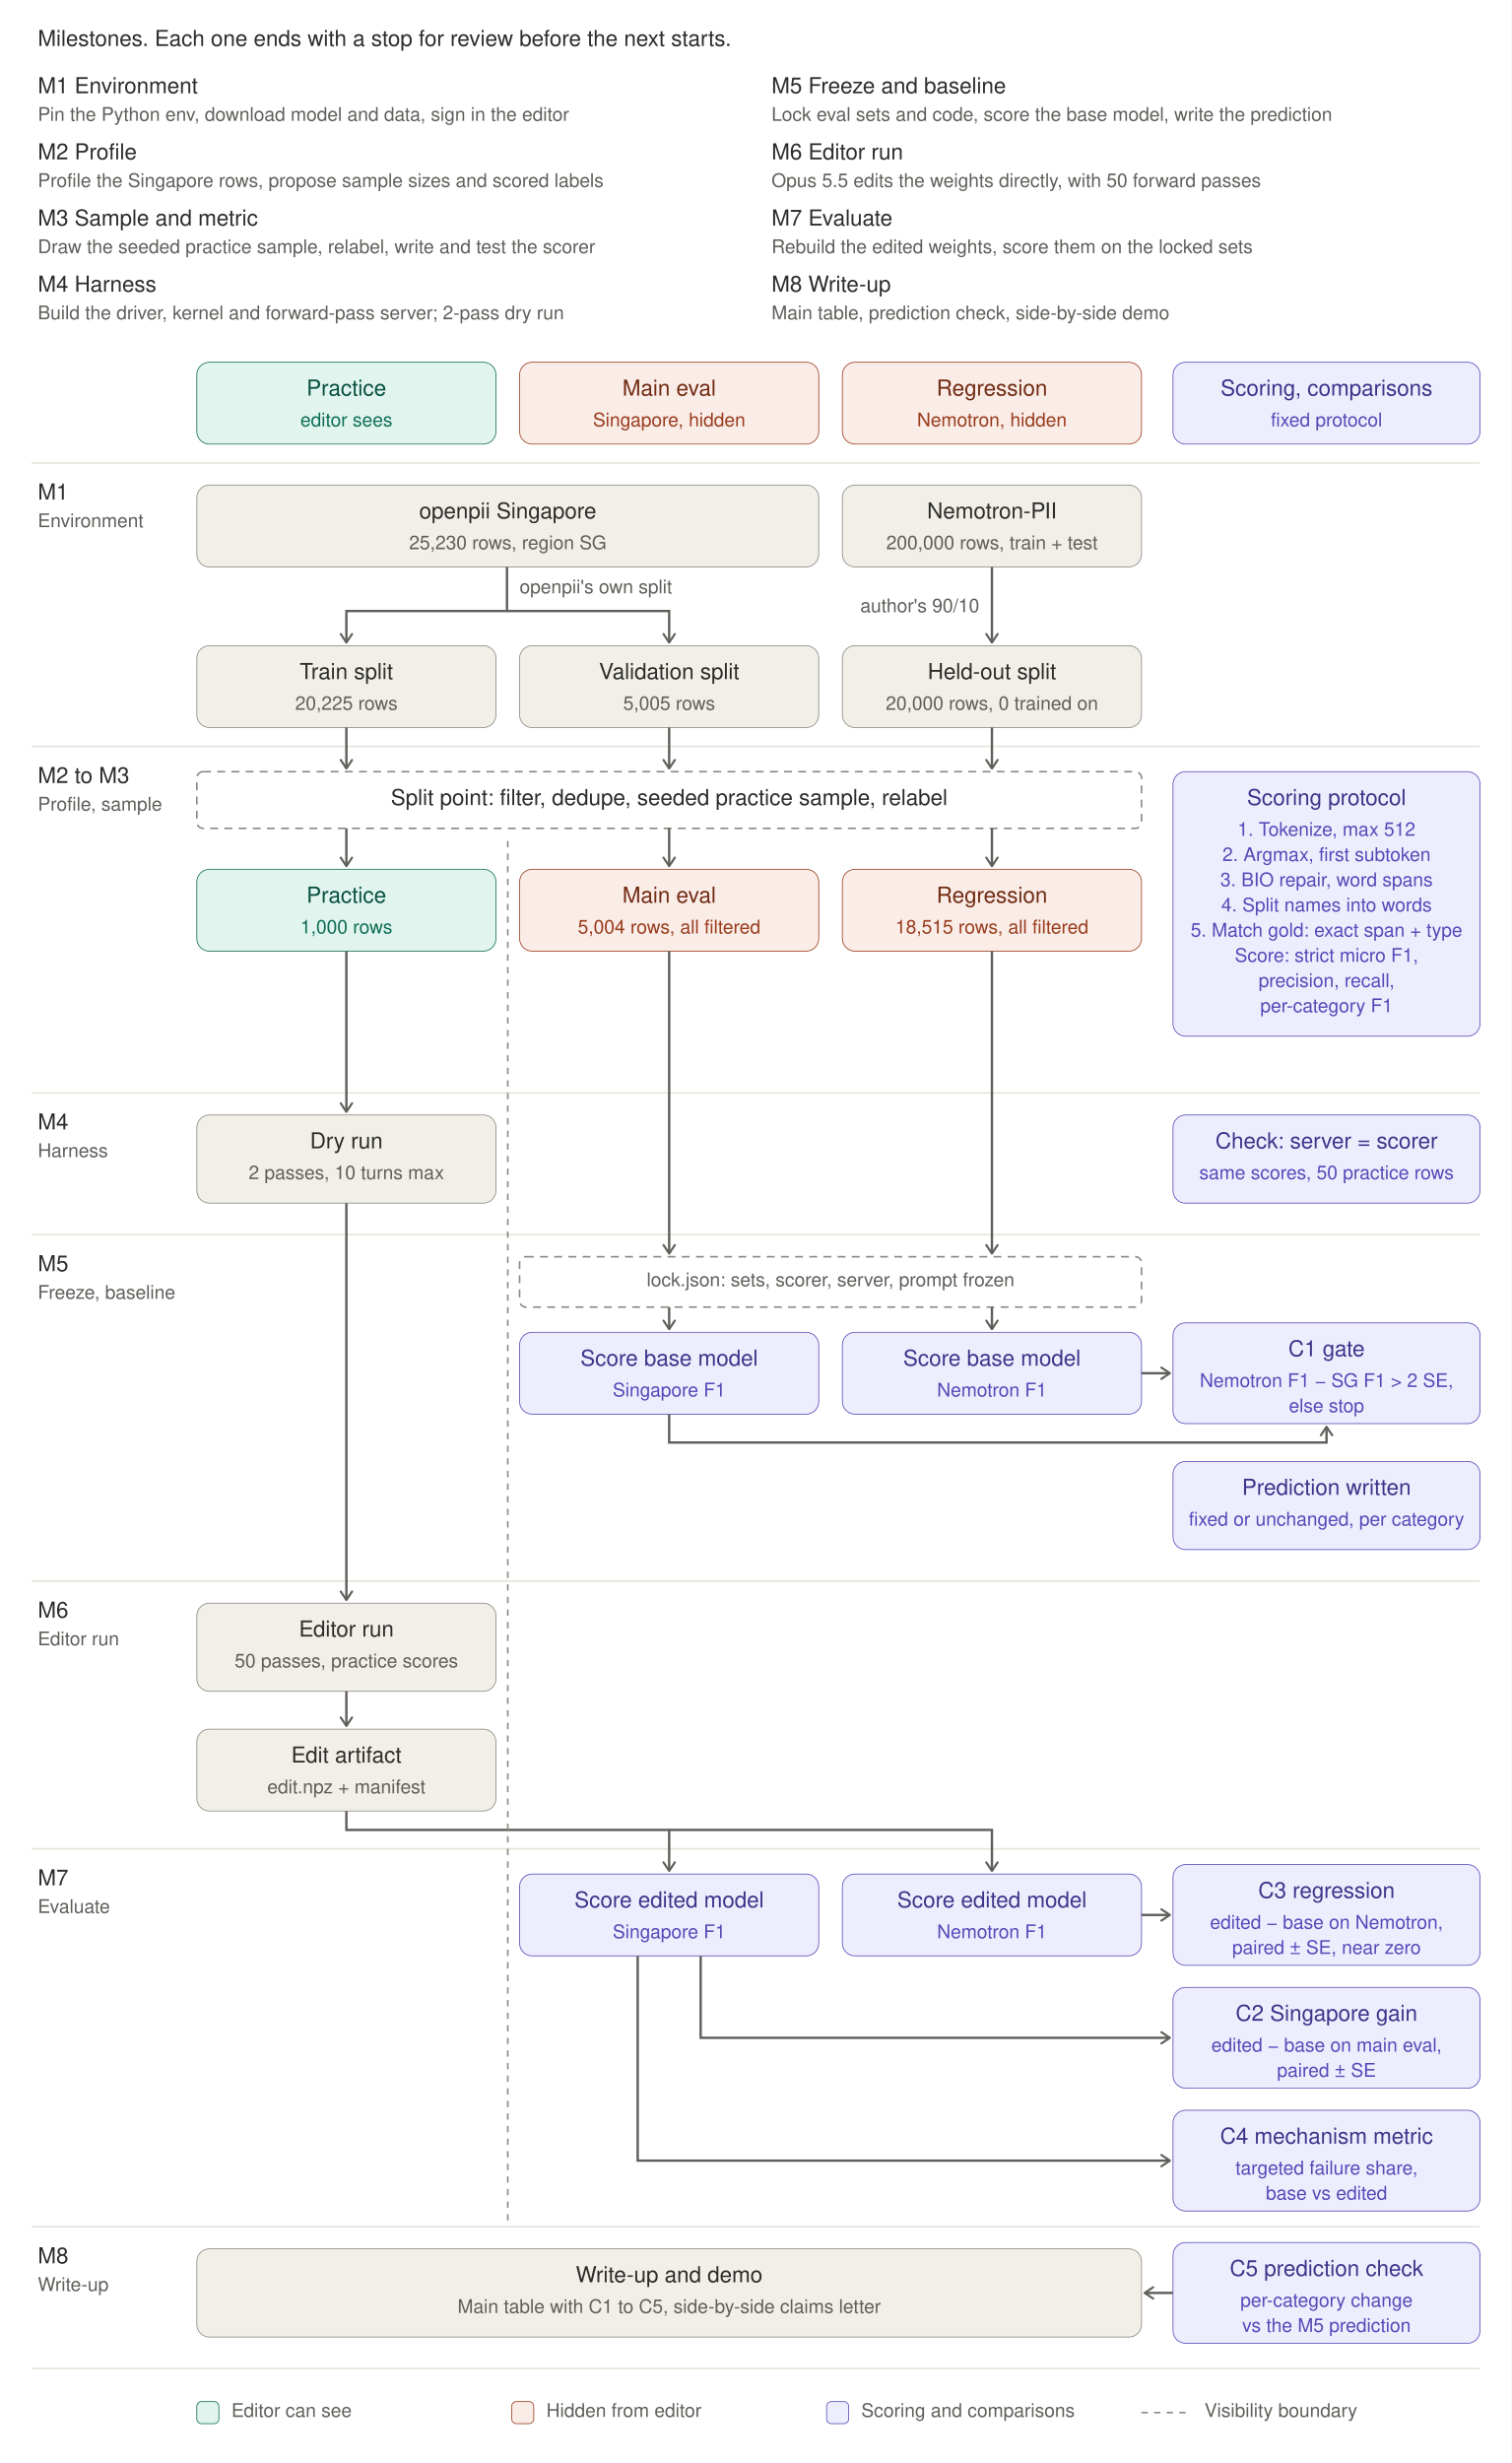
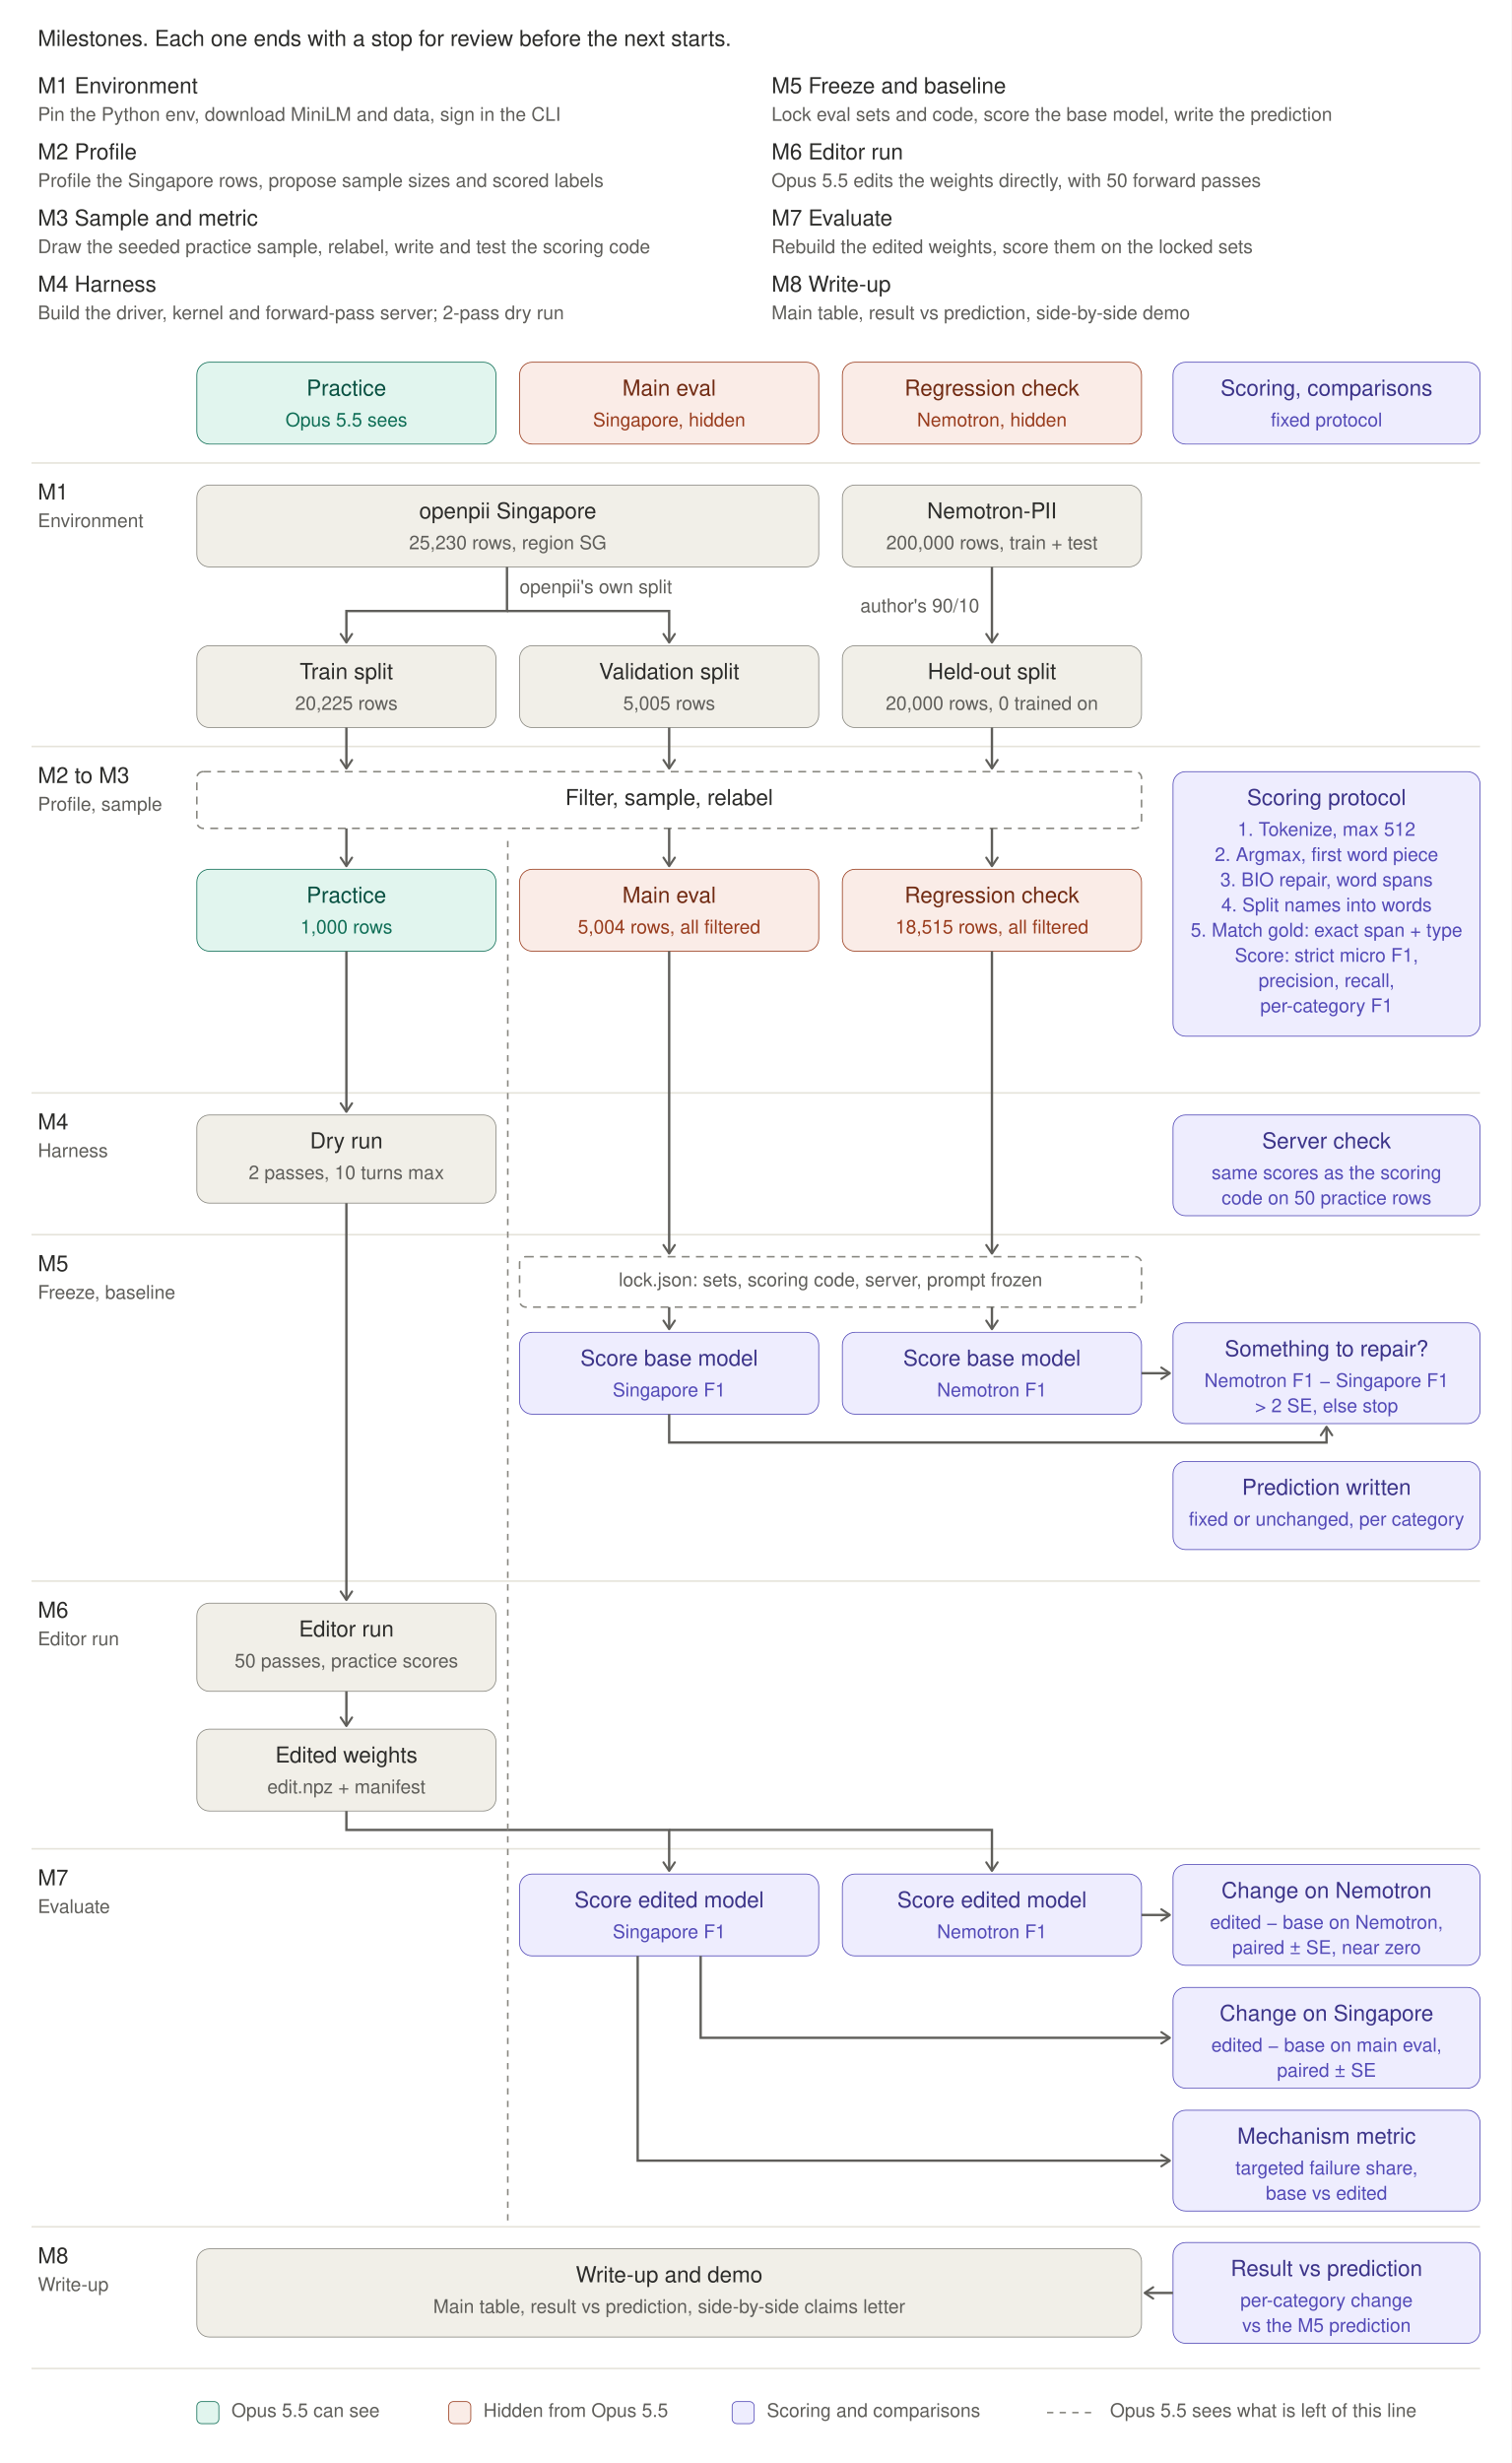
<svg xmlns="http://www.w3.org/2000/svg" width="960" height="1564" viewBox="0 0 960 1564" role="img">
  <style>
text { font-family: -apple-system, "Segoe UI", Helvetica, Arial, sans-serif; }
.th { font-size: 14px; font-weight: 500; fill: #2C2C2A; }
.ts { font-size: 12px; font-weight: 400; fill: #5F5E5A; }
.box { fill: #F1EFE8; stroke: #888780; }
.arr { stroke: #5F5E5A; stroke-width: 1.5; fill: none; }
.c-teal rect, rect.c-teal { fill: #E1F5EE; stroke: #0F6E56; }
.c-teal .th { fill: #085041; } .c-teal .ts { fill: #0F6E56; }
.c-coral rect, rect.c-coral { fill: #FAECE7; stroke: #993C1D; }
.c-coral .th { fill: #712B13; } .c-coral .ts { fill: #993C1D; }
.c-purple rect, rect.c-purple { fill: #EEEDFE; stroke: #534AB7; }
.c-purple .th { fill: #3C3489; } .c-purple .ts { fill: #534AB7; }
</style>
  <defs>
    <marker id="arrow" viewBox="0 0 10 10" refX="8" refY="5" markerWidth="6" markerHeight="6" orient="auto-start-reverse">
      <path d="M2 1L8 5L2 9" fill="none" stroke="#5F5E5A" stroke-width="1.5" stroke-linecap="round" stroke-linejoin="round" />
    </marker>
  </defs>
  <rect x="0" y="0" width="960" height="1564" fill="#FFFFFF" />
  <text class="th" x="24" y="26" text-anchor="start" dominant-baseline="central">Milestones. Each one ends with a stop for review before the next starts.</text>
  <text class="th" x="24" y="56" text-anchor="start" dominant-baseline="central">M1 Environment</text>
-   <text class="ts" x="24" y="74" text-anchor="start" dominant-baseline="central">Pin the Python env, download model and data, sign in the editor</text>
+   <text class="ts" x="24" y="74" text-anchor="start" dominant-baseline="central">Pin the Python env, download MiniLM and data, sign in the CLI</text>
  <text class="th" x="24" y="98" text-anchor="start" dominant-baseline="central">M2 Profile</text>
  <text class="ts" x="24" y="116" text-anchor="start" dominant-baseline="central">Profile the Singapore rows, propose sample sizes and scored labels</text>
  <text class="th" x="24" y="140" text-anchor="start" dominant-baseline="central">M3 Sample and metric</text>
-   <text class="ts" x="24" y="158" text-anchor="start" dominant-baseline="central">Draw the seeded practice sample, relabel, write and test the scorer</text>
+   <text class="ts" x="24" y="158" text-anchor="start" dominant-baseline="central">Draw the seeded practice sample, relabel, write and test the scoring code</text>
  <text class="th" x="24" y="182" text-anchor="start" dominant-baseline="central">M4 Harness</text>
  <text class="ts" x="24" y="200" text-anchor="start" dominant-baseline="central">Build the driver, kernel and forward-pass server; 2-pass dry run</text>
  <text class="th" x="490" y="56" text-anchor="start" dominant-baseline="central">M5 Freeze and baseline</text>
  <text class="ts" x="490" y="74" text-anchor="start" dominant-baseline="central">Lock eval sets and code, score the base model, write the prediction</text>
  <text class="th" x="490" y="98" text-anchor="start" dominant-baseline="central">M6 Editor run</text>
  <text class="ts" x="490" y="116" text-anchor="start" dominant-baseline="central">Opus 5.5 edits the weights directly, with 50 forward passes</text>
  <text class="th" x="490" y="140" text-anchor="start" dominant-baseline="central">M7 Evaluate</text>
  <text class="ts" x="490" y="158" text-anchor="start" dominant-baseline="central">Rebuild the edited weights, score them on the locked sets</text>
  <text class="th" x="490" y="182" text-anchor="start" dominant-baseline="central">M8 Write-up</text>
-   <text class="ts" x="490" y="200" text-anchor="start" dominant-baseline="central">Main table, prediction check, side-by-side demo</text>
+   <text class="ts" x="490" y="200" text-anchor="start" dominant-baseline="central">Main table, result vs prediction, side-by-side demo</text>
  <g transform="translate(0,214)">
    <g class="c-teal">
      <rect x="125" y="16" width="190" height="52" rx="8" stroke-width="0.5" />
      <text class="th" x="220" y="34" text-anchor="middle" dominant-baseline="central">Practice</text>
-       <text class="ts" x="220" y="54" text-anchor="middle" dominant-baseline="central">editor sees</text>
+       <text class="ts" x="220" y="54" text-anchor="middle" dominant-baseline="central">Opus 5.5 sees</text>
    </g>
    <g class="c-coral">
      <rect x="330" y="16" width="190" height="52" rx="8" stroke-width="0.5" />
      <text class="th" x="425" y="34" text-anchor="middle" dominant-baseline="central">Main eval</text>
      <text class="ts" x="425" y="54" text-anchor="middle" dominant-baseline="central">Singapore, hidden</text>
    </g>
    <g class="c-coral">
      <rect x="535" y="16" width="190" height="52" rx="8" stroke-width="0.5" />
-       <text class="th" x="630" y="34" text-anchor="middle" dominant-baseline="central">Regression</text>
+       <text class="th" x="630" y="34" text-anchor="middle" dominant-baseline="central">Regression check</text>
      <text class="ts" x="630" y="54" text-anchor="middle" dominant-baseline="central">Nemotron, hidden</text>
    </g>
    <g class="c-purple">
      <rect x="745" y="16" width="195" height="52" rx="8" stroke-width="0.5" />
      <text class="th" x="842.5" y="34" text-anchor="middle" dominant-baseline="central">Scoring, comparisons</text>
      <text class="ts" x="842.5" y="54" text-anchor="middle" dominant-baseline="central">fixed protocol</text>
    </g>
    <line x1="20" y1="80" x2="940" y2="80" stroke="#E5E3DA" stroke-width="1" />
    <text class="th" x="24" y="100" text-anchor="start" dominant-baseline="central">M1</text>
    <text class="ts" x="24" y="118" text-anchor="start" dominant-baseline="central">Environment</text>
    <line x1="20" y1="260" x2="940" y2="260" stroke="#E5E3DA" stroke-width="1" />
    <text class="th" x="24" y="280" text-anchor="start" dominant-baseline="central">M2 to M3</text>
    <text class="ts" x="24" y="298" text-anchor="start" dominant-baseline="central">Profile, sample</text>
    <line x1="20" y1="480" x2="940" y2="480" stroke="#E5E3DA" stroke-width="1" />
    <text class="th" x="24" y="500" text-anchor="start" dominant-baseline="central">M4</text>
    <text class="ts" x="24" y="518" text-anchor="start" dominant-baseline="central">Harness</text>
    <line x1="20" y1="570" x2="940" y2="570" stroke="#E5E3DA" stroke-width="1" />
    <text class="th" x="24" y="590" text-anchor="start" dominant-baseline="central">M5</text>
    <text class="ts" x="24" y="608" text-anchor="start" dominant-baseline="central">Freeze, baseline</text>
    <line x1="20" y1="790" x2="940" y2="790" stroke="#E5E3DA" stroke-width="1" />
    <text class="th" x="24" y="810" text-anchor="start" dominant-baseline="central">M6</text>
    <text class="ts" x="24" y="828" text-anchor="start" dominant-baseline="central">Editor run</text>
    <line x1="20" y1="960" x2="940" y2="960" stroke="#E5E3DA" stroke-width="1" />
    <text class="th" x="24" y="980" text-anchor="start" dominant-baseline="central">M7</text>
    <text class="ts" x="24" y="998" text-anchor="start" dominant-baseline="central">Evaluate</text>
    <line x1="20" y1="1200" x2="940" y2="1200" stroke="#E5E3DA" stroke-width="1" />
    <text class="th" x="24" y="1220" text-anchor="start" dominant-baseline="central">M8</text>
    <text class="ts" x="24" y="1238" text-anchor="start" dominant-baseline="central">Write-up</text>
    <line x1="20" y1="1290" x2="940" y2="1290" stroke="#E5E3DA" stroke-width="1" />
    <g>
      <rect class="box" x="125" y="94" width="395" height="52" rx="8" stroke-width="0.5" />
      <text class="th" x="322.5" y="112" text-anchor="middle" dominant-baseline="central">openpii Singapore</text>
      <text class="ts" x="322.5" y="132" text-anchor="middle" dominant-baseline="central">25,230 rows, region SG</text>
    </g>
    <g>
      <rect class="box" x="535" y="94" width="190" height="52" rx="8" stroke-width="0.5" />
      <text class="th" x="630" y="112" text-anchor="middle" dominant-baseline="central">Nemotron-PII</text>
      <text class="ts" x="630" y="132" text-anchor="middle" dominant-baseline="central">200,000 rows, train + test</text>
    </g>
    <path d="M322 146 L322 174 L220 174 L220 194" class="arr" marker-end="url(#arrow)" />
    <path d="M322 174 L425 174 L425 194" class="arr" marker-end="url(#arrow)" />
    <text class="ts" x="330" y="160" text-anchor="start" dominant-baseline="central">openpii's own split</text>
    <path d="M630 146 L630 194" class="arr" marker-end="url(#arrow)" />
    <text class="ts" x="622" y="172" text-anchor="end" dominant-baseline="central">author's 90/10</text>
    <g>
      <rect class="box" x="125" y="196" width="190" height="52" rx="8" stroke-width="0.5" />
      <text class="th" x="220" y="214" text-anchor="middle" dominant-baseline="central">Train split</text>
      <text class="ts" x="220" y="234" text-anchor="middle" dominant-baseline="central">20,225 rows</text>
    </g>
    <g>
      <rect class="box" x="330" y="196" width="190" height="52" rx="8" stroke-width="0.5" />
      <text class="th" x="425" y="214" text-anchor="middle" dominant-baseline="central">Validation split</text>
      <text class="ts" x="425" y="234" text-anchor="middle" dominant-baseline="central">5,005 rows</text>
    </g>
    <g>
      <rect class="box" x="535" y="196" width="190" height="52" rx="8" stroke-width="0.5" />
      <text class="th" x="630" y="214" text-anchor="middle" dominant-baseline="central">Held-out split</text>
      <text class="ts" x="630" y="234" text-anchor="middle" dominant-baseline="central">20,000 rows, 0 trained on</text>
    </g>
    <path d="M220 248 L220 274" class="arr" marker-end="url(#arrow)" />
    <path d="M425 248 L425 274" class="arr" marker-end="url(#arrow)" />
    <path d="M630 248 L630 274" class="arr" marker-end="url(#arrow)" />
    <rect x="125" y="276" width="600" height="36" rx="4" fill="none" stroke="#888780" stroke-width="1" stroke-dasharray="5 4" />
-     <text class="th" x="425" y="294" text-anchor="middle" dominant-baseline="central">Split point: filter, dedupe, seeded practice sample, relabel</text>
+     <text class="th" x="425" y="294" text-anchor="middle" dominant-baseline="central">Filter, sample, relabel</text>
    <path d="M220 312 L220 336" class="arr" marker-end="url(#arrow)" />
    <path d="M425 312 L425 336" class="arr" marker-end="url(#arrow)" />
    <path d="M630 312 L630 336" class="arr" marker-end="url(#arrow)" />
    <g class="c-teal">
      <rect x="125" y="338" width="190" height="52" rx="8" stroke-width="0.5" />
      <text class="th" x="220" y="356" text-anchor="middle" dominant-baseline="central">Practice</text>
      <text class="ts" x="220" y="376" text-anchor="middle" dominant-baseline="central">1,000 rows</text>
    </g>
    <g class="c-coral">
      <rect x="330" y="338" width="190" height="52" rx="8" stroke-width="0.5" />
      <text class="th" x="425" y="356" text-anchor="middle" dominant-baseline="central">Main eval</text>
      <text class="ts" x="425" y="376" text-anchor="middle" dominant-baseline="central">5,004 rows, all filtered</text>
    </g>
    <g class="c-coral">
      <rect x="535" y="338" width="190" height="52" rx="8" stroke-width="0.5" />
-       <text class="th" x="630" y="356" text-anchor="middle" dominant-baseline="central">Regression</text>
+       <text class="th" x="630" y="356" text-anchor="middle" dominant-baseline="central">Regression check</text>
      <text class="ts" x="630" y="376" text-anchor="middle" dominant-baseline="central">18,515 rows, all filtered</text>
    </g>
    <g class="c-purple">
      <rect x="745" y="276" width="195" height="168" rx="8" stroke-width="0.5" />
      <text class="th" x="842.5" y="294" text-anchor="middle" dominant-baseline="central">Scoring protocol</text>
      <text class="ts" x="842.5" y="314" text-anchor="middle" dominant-baseline="central">1. Tokenize, max 512</text>
-       <text class="ts" x="842.5" y="330" text-anchor="middle" dominant-baseline="central">2. Argmax, first subtoken</text>
+       <text class="ts" x="842.5" y="330" text-anchor="middle" dominant-baseline="central">2. Argmax, first word piece</text>
      <text class="ts" x="842.5" y="346" text-anchor="middle" dominant-baseline="central">3. BIO repair, word spans</text>
      <text class="ts" x="842.5" y="362" text-anchor="middle" dominant-baseline="central">4. Split names into words</text>
      <text class="ts" x="842.5" y="378" text-anchor="middle" dominant-baseline="central">5. Match gold: exact span + type</text>
      <text class="ts" x="842.5" y="394" text-anchor="middle" dominant-baseline="central">Score: strict micro F1,</text>
      <text class="ts" x="842.5" y="410" text-anchor="middle" dominant-baseline="central">precision, recall,</text>
      <text class="ts" x="842.5" y="426" text-anchor="middle" dominant-baseline="central">per-category F1</text>
    </g>
    <path d="M220 390 L220 492" class="arr" marker-end="url(#arrow)" />
    <g>
      <rect class="box" x="125" y="494" width="190" height="56" rx="8" stroke-width="0.5" />
      <text class="th" x="220" y="512" text-anchor="middle" dominant-baseline="central">Dry run</text>
      <text class="ts" x="220" y="532" text-anchor="middle" dominant-baseline="central">2 passes, 10 turns max</text>
    </g>
    <g class="c-purple">
-       <rect x="745" y="494" width="195" height="56" rx="8" stroke-width="0.5" />
-       <text class="th" x="842.5" y="512" text-anchor="middle" dominant-baseline="central">Check: server = scorer</text>
-       <text class="ts" x="842.5" y="532" text-anchor="middle" dominant-baseline="central">same scores, 50 practice rows</text>
+       <rect x="745" y="494" width="195" height="64" rx="8" stroke-width="0.5" />
+       <text class="th" x="842.5" y="512" text-anchor="middle" dominant-baseline="central">Server check</text>
+       <text class="ts" x="842.5" y="532" text-anchor="middle" dominant-baseline="central">same scores as the scoring</text>
+       <text class="ts" x="842.5" y="548" text-anchor="middle" dominant-baseline="central">code on 50 practice rows</text>
    </g>
    <path d="M425 390 L425 582" class="arr" marker-end="url(#arrow)" />
    <path d="M630 390 L630 582" class="arr" marker-end="url(#arrow)" />
    <rect x="330" y="584" width="395" height="32" rx="4" fill="none" stroke="#888780" stroke-width="1" stroke-dasharray="5 4" />
-     <text class="ts" x="527.5" y="600" text-anchor="middle" dominant-baseline="central">lock.json: sets, scorer, server, prompt frozen</text>
+     <text class="ts" x="527.5" y="600" text-anchor="middle" dominant-baseline="central">lock.json: sets, scoring code, server, prompt frozen</text>
    <path d="M425 616 L425 630" class="arr" marker-end="url(#arrow)" />
    <path d="M630 616 L630 630" class="arr" marker-end="url(#arrow)" />
    <g class="c-purple">
      <rect x="330" y="632" width="190" height="52" rx="8" stroke-width="0.5" />
      <text class="th" x="425" y="650" text-anchor="middle" dominant-baseline="central">Score base model</text>
      <text class="ts" x="425" y="670" text-anchor="middle" dominant-baseline="central">Singapore F1</text>
    </g>
    <g class="c-purple">
      <rect x="535" y="632" width="190" height="52" rx="8" stroke-width="0.5" />
      <text class="th" x="630" y="650" text-anchor="middle" dominant-baseline="central">Score base model</text>
      <text class="ts" x="630" y="670" text-anchor="middle" dominant-baseline="central">Nemotron F1</text>
    </g>
    <g class="c-purple">
      <rect x="745" y="626" width="195" height="64" rx="8" stroke-width="0.5" />
-       <text class="th" x="842.5" y="644" text-anchor="middle" dominant-baseline="central">C1 gate</text>
-       <text class="ts" x="842.5" y="664" text-anchor="middle" dominant-baseline="central">Nemotron F1 − SG F1 &gt; 2 SE,</text>
-       <text class="ts" x="842.5" y="680" text-anchor="middle" dominant-baseline="central">else stop</text>
+       <text class="th" x="842.5" y="644" text-anchor="middle" dominant-baseline="central">Something to repair?</text>
+       <text class="ts" x="842.5" y="664" text-anchor="middle" dominant-baseline="central">Nemotron F1 − Singapore F1</text>
+       <text class="ts" x="842.5" y="680" text-anchor="middle" dominant-baseline="central">&gt; 2 SE, else stop</text>
    </g>
    <path d="M725 658 L743 658" class="arr" marker-end="url(#arrow)" />
    <path d="M425 684 L425 702 L842.5 702 L842.5 692" class="arr" marker-end="url(#arrow)" />
    <g class="c-purple">
      <rect x="745" y="714" width="195" height="56" rx="8" stroke-width="0.5" />
      <text class="th" x="842.5" y="732" text-anchor="middle" dominant-baseline="central">Prediction written</text>
      <text class="ts" x="842.5" y="752" text-anchor="middle" dominant-baseline="central">fixed or unchanged, per category</text>
    </g>
    <path d="M220 550 L220 802" class="arr" marker-end="url(#arrow)" />
    <g>
      <rect class="box" x="125" y="804" width="190" height="56" rx="8" stroke-width="0.5" />
      <text class="th" x="220" y="822" text-anchor="middle" dominant-baseline="central">Editor run</text>
      <text class="ts" x="220" y="842" text-anchor="middle" dominant-baseline="central">50 passes, practice scores</text>
    </g>
    <path d="M220 860 L220 882" class="arr" marker-end="url(#arrow)" />
    <g>
      <rect class="box" x="125" y="884" width="190" height="52" rx="8" stroke-width="0.5" />
-       <text class="th" x="220" y="902" text-anchor="middle" dominant-baseline="central">Edit artifact</text>
+       <text class="th" x="220" y="902" text-anchor="middle" dominant-baseline="central">Edited weights</text>
      <text class="ts" x="220" y="922" text-anchor="middle" dominant-baseline="central">edit.npz + manifest</text>
    </g>
    <path d="M220 936 L220 948 L425 948 L425 974" class="arr" marker-end="url(#arrow)" />
    <path d="M425 948 L630 948 L630 974" class="arr" marker-end="url(#arrow)" />
    <g class="c-purple">
      <rect x="330" y="976" width="190" height="52" rx="8" stroke-width="0.5" />
      <text class="th" x="425" y="994" text-anchor="middle" dominant-baseline="central">Score edited model</text>
      <text class="ts" x="425" y="1014" text-anchor="middle" dominant-baseline="central">Singapore F1</text>
    </g>
    <g class="c-purple">
      <rect x="535" y="976" width="190" height="52" rx="8" stroke-width="0.5" />
      <text class="th" x="630" y="994" text-anchor="middle" dominant-baseline="central">Score edited model</text>
      <text class="ts" x="630" y="1014" text-anchor="middle" dominant-baseline="central">Nemotron F1</text>
    </g>
    <g class="c-purple">
      <rect x="745" y="970" width="195" height="64" rx="8" stroke-width="0.5" />
-       <text class="th" x="842.5" y="988" text-anchor="middle" dominant-baseline="central">C3 regression</text>
+       <text class="th" x="842.5" y="988" text-anchor="middle" dominant-baseline="central">Change on Nemotron</text>
      <text class="ts" x="842.5" y="1008" text-anchor="middle" dominant-baseline="central">edited − base on Nemotron,</text>
      <text class="ts" x="842.5" y="1024" text-anchor="middle" dominant-baseline="central">paired ± SE, near zero</text>
    </g>
    <path d="M725 1002 L743 1002" class="arr" marker-end="url(#arrow)" />
    <g class="c-purple">
      <rect x="745" y="1048" width="195" height="64" rx="8" stroke-width="0.5" />
-       <text class="th" x="842.5" y="1066" text-anchor="middle" dominant-baseline="central">C2 Singapore gain</text>
+       <text class="th" x="842.5" y="1066" text-anchor="middle" dominant-baseline="central">Change on Singapore</text>
      <text class="ts" x="842.5" y="1086" text-anchor="middle" dominant-baseline="central">edited − base on main eval,</text>
      <text class="ts" x="842.5" y="1102" text-anchor="middle" dominant-baseline="central">paired ± SE</text>
    </g>
    <path d="M445 1028 L445 1080 L743 1080" class="arr" marker-end="url(#arrow)" />
    <g class="c-purple">
      <rect x="745" y="1126" width="195" height="64" rx="8" stroke-width="0.5" />
-       <text class="th" x="842.5" y="1144" text-anchor="middle" dominant-baseline="central">C4 mechanism metric</text>
+       <text class="th" x="842.5" y="1144" text-anchor="middle" dominant-baseline="central">Mechanism metric</text>
      <text class="ts" x="842.5" y="1164" text-anchor="middle" dominant-baseline="central">targeted failure share,</text>
      <text class="ts" x="842.5" y="1180" text-anchor="middle" dominant-baseline="central">base vs edited</text>
    </g>
    <path d="M405 1028 L405 1158 L743 1158" class="arr" marker-end="url(#arrow)" />
    <g>
      <rect class="box" x="125" y="1214" width="600" height="56" rx="8" stroke-width="0.5" />
      <text class="th" x="425" y="1232" text-anchor="middle" dominant-baseline="central">Write-up and demo</text>
-       <text class="ts" x="425" y="1252" text-anchor="middle" dominant-baseline="central">Main table with C1 to C5, side-by-side claims letter</text>
+       <text class="ts" x="425" y="1252" text-anchor="middle" dominant-baseline="central">Main table, result vs prediction, side-by-side claims letter</text>
    </g>
    <g class="c-purple">
      <rect x="745" y="1210" width="195" height="64" rx="8" stroke-width="0.5" />
-       <text class="th" x="842.5" y="1228" text-anchor="middle" dominant-baseline="central">C5 prediction check</text>
+       <text class="th" x="842.5" y="1228" text-anchor="middle" dominant-baseline="central">Result vs prediction</text>
      <text class="ts" x="842.5" y="1248" text-anchor="middle" dominant-baseline="central">per-category change</text>
      <text class="ts" x="842.5" y="1264" text-anchor="middle" dominant-baseline="central">vs the M5 prediction</text>
    </g>
    <path d="M745 1242 L727 1242" class="arr" marker-end="url(#arrow)" />
    <line x1="322.5" y1="320" x2="322.5" y2="1196" stroke="#888780" stroke-width="1" stroke-dasharray="4 4" />
    <rect class="c-teal" x="125" y="1311" width="14" height="14" rx="3" stroke-width="0.5" />
-     <text class="ts" x="147" y="1318" text-anchor="start" dominant-baseline="central">Editor can see</text>
-     <rect class="c-coral" x="325" y="1311" width="14" height="14" rx="3" stroke-width="0.5" />
-     <text class="ts" x="347" y="1318" text-anchor="start" dominant-baseline="central">Hidden from editor</text>
-     <rect class="c-purple" x="525" y="1311" width="14" height="14" rx="3" stroke-width="0.5" />
-     <text class="ts" x="547" y="1318" text-anchor="start" dominant-baseline="central">Scoring and comparisons</text>
-     <line x1="725" y1="1318" x2="755" y2="1318" stroke="#888780" stroke-width="1" stroke-dasharray="4 4" />
-     <text class="ts" x="765" y="1318" text-anchor="start" dominant-baseline="central">Visibility boundary</text>
+     <text class="ts" x="147" y="1318" text-anchor="start" dominant-baseline="central">Opus 5.5 can see</text>
+     <rect class="c-coral" x="285" y="1311" width="14" height="14" rx="3" stroke-width="0.5" />
+     <text class="ts" x="307" y="1318" text-anchor="start" dominant-baseline="central">Hidden from Opus 5.5</text>
+     <rect class="c-purple" x="465" y="1311" width="14" height="14" rx="3" stroke-width="0.5" />
+     <text class="ts" x="487" y="1318" text-anchor="start" dominant-baseline="central">Scoring and comparisons</text>
+     <line x1="665" y1="1318" x2="695" y2="1318" stroke="#888780" stroke-width="1" stroke-dasharray="4 4" />
+     <text class="ts" x="705" y="1318" text-anchor="start" dominant-baseline="central">Opus 5.5 sees what is left of this line</text>
  </g>
</svg>
